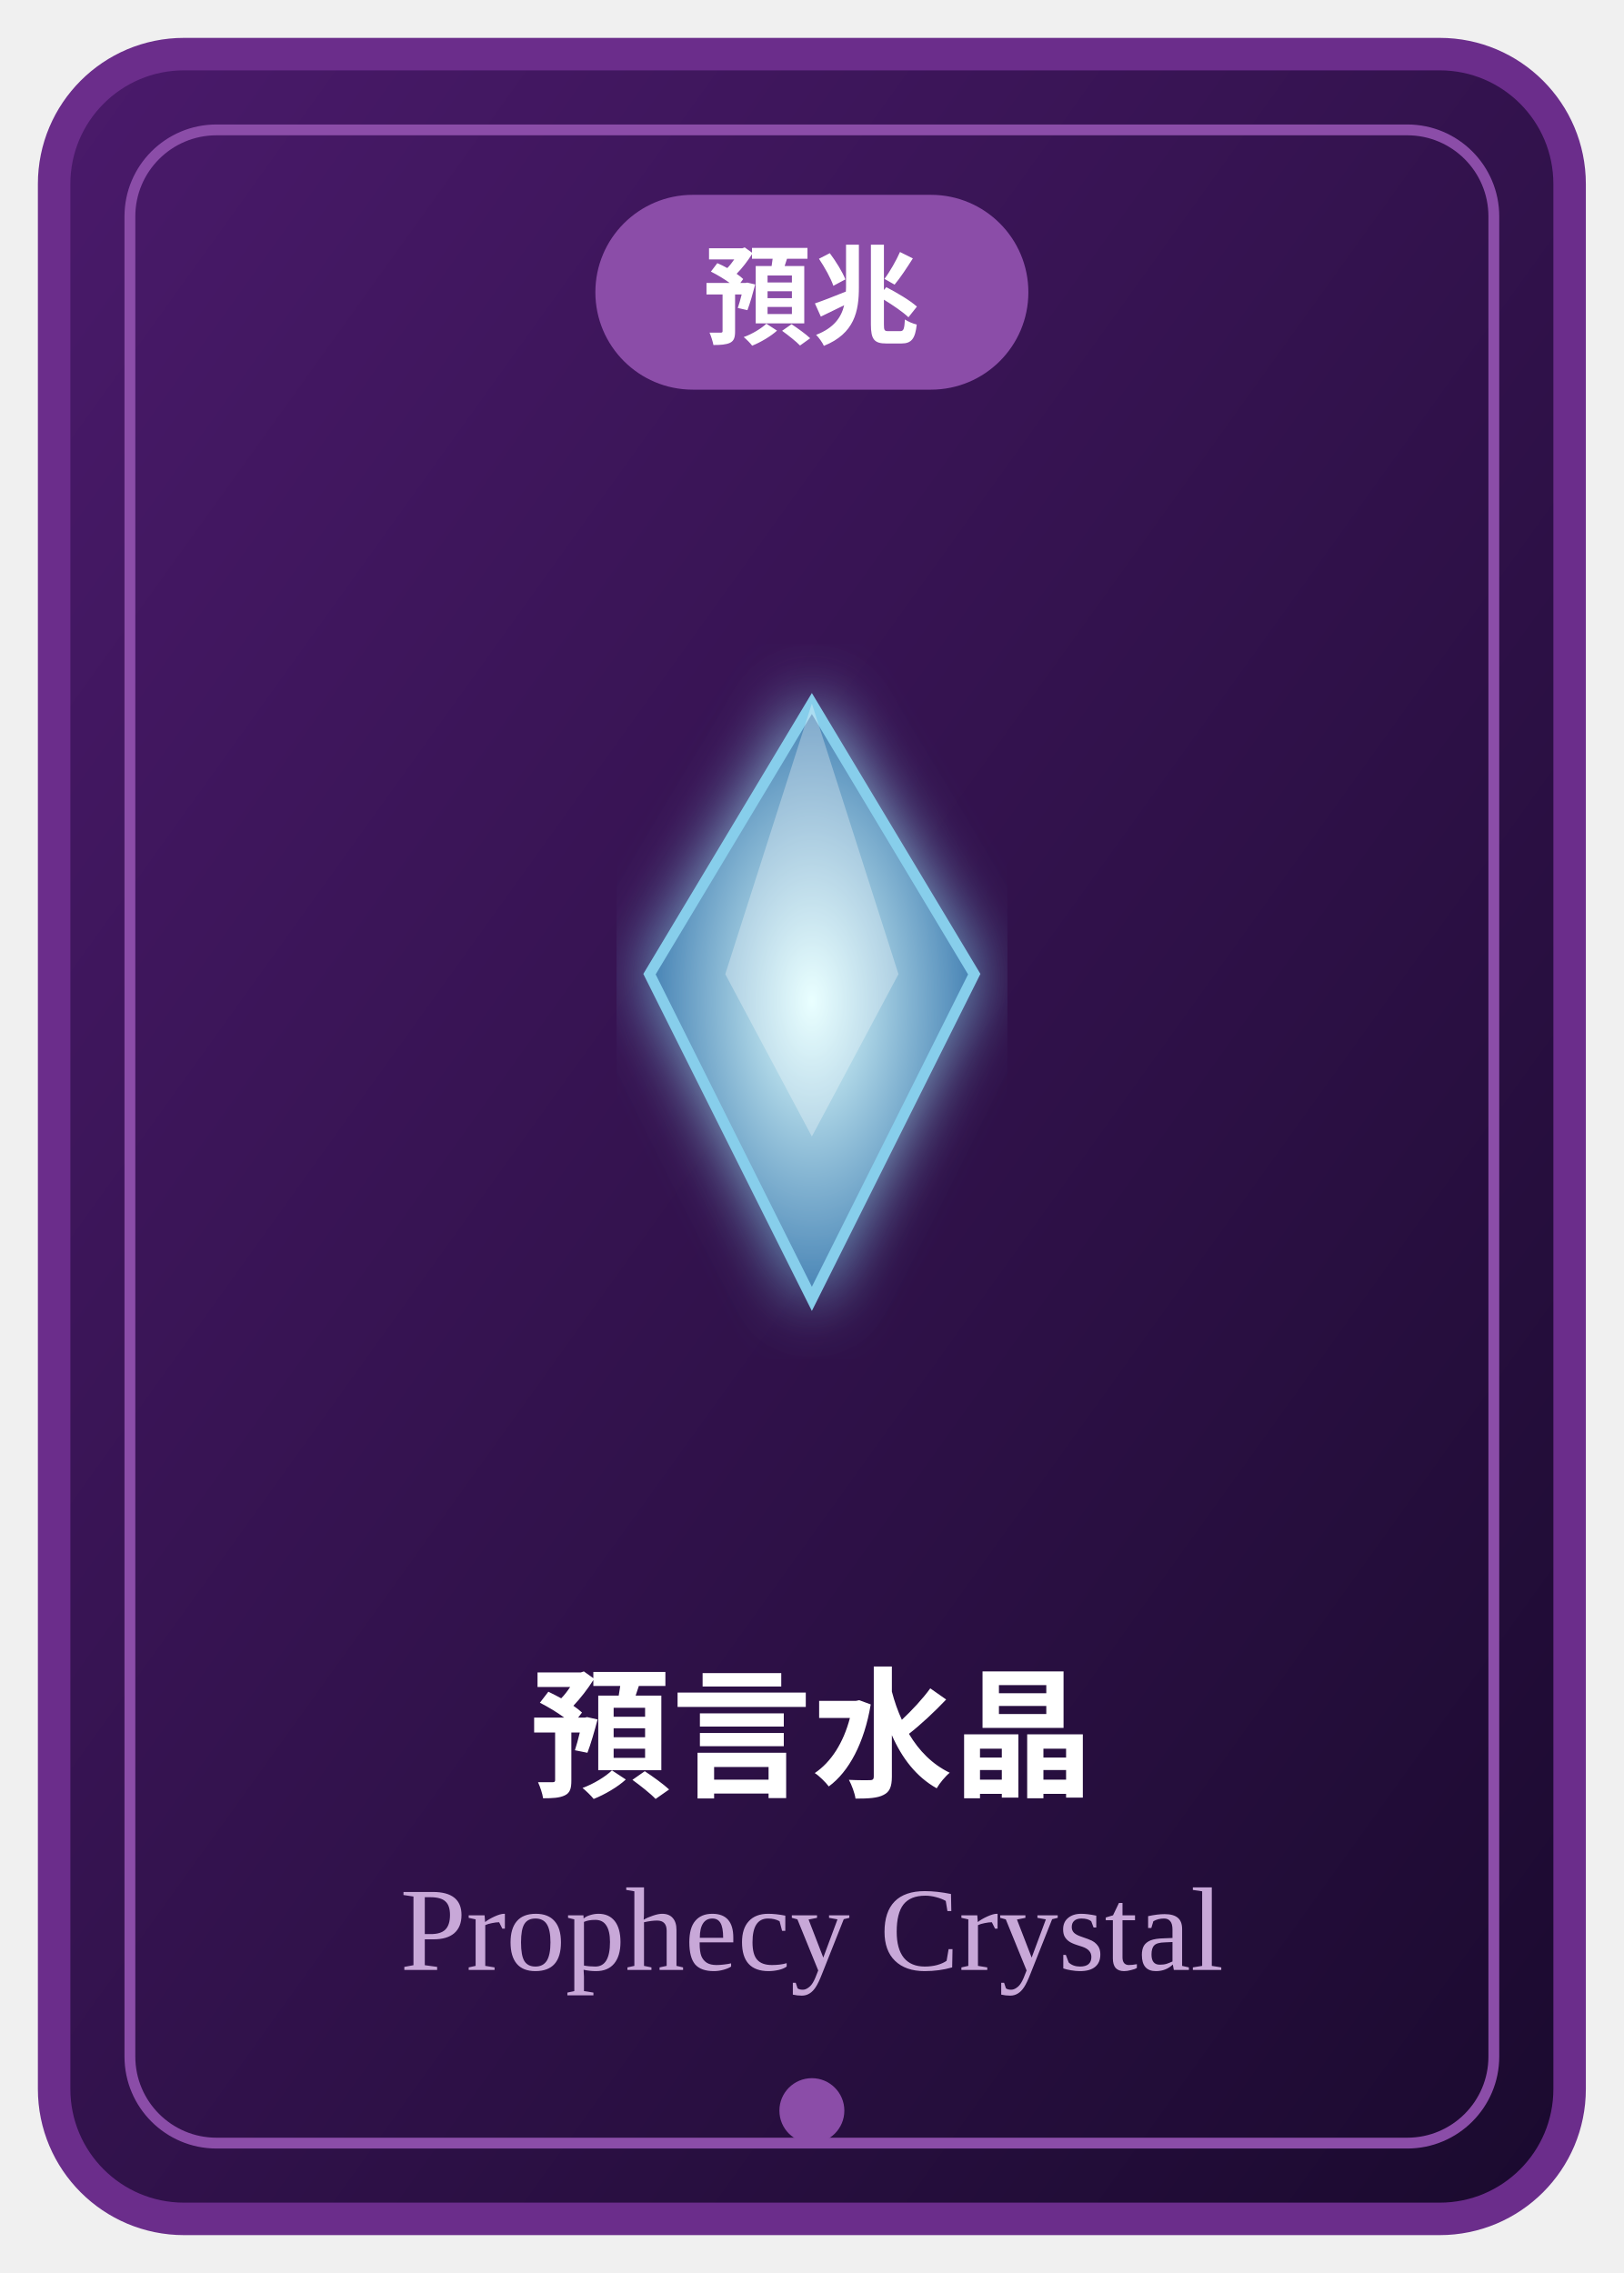
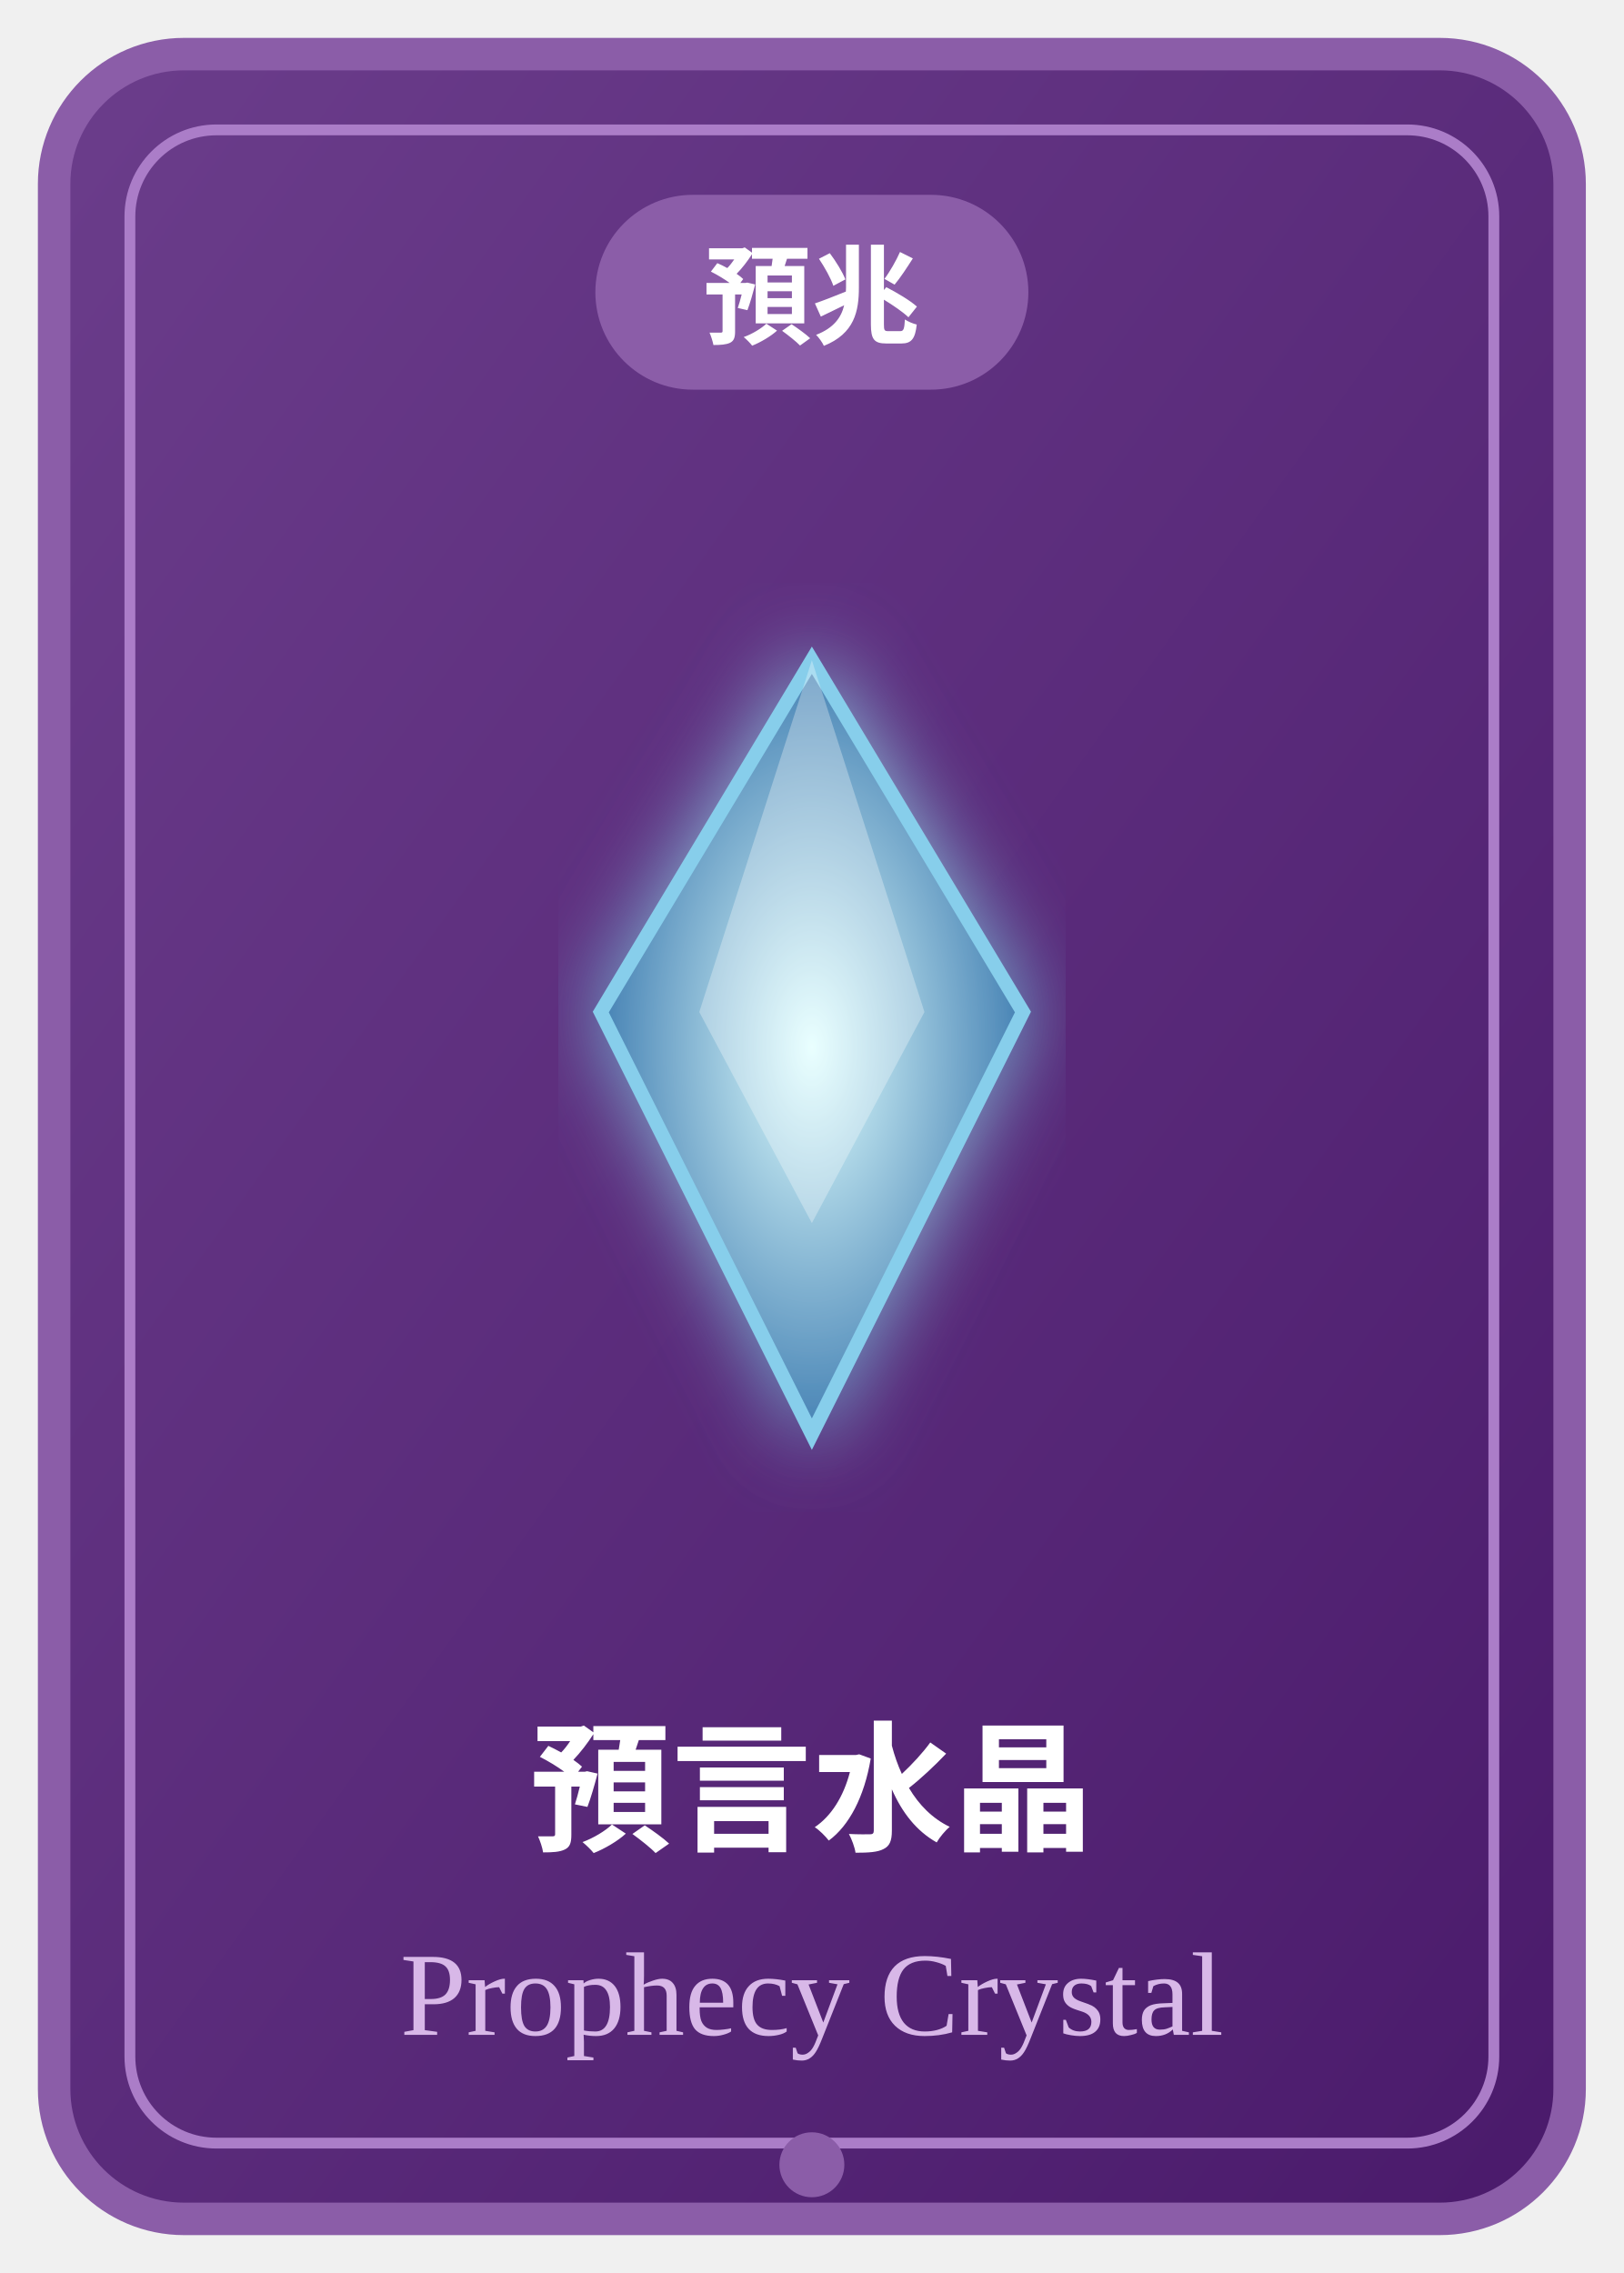
<svg xmlns="http://www.w3.org/2000/svg" viewBox="0 0 150 210" width="150" height="210">
  <defs>
    <linearGradient id="cardBg" x1="0%" y1="0%" x2="100%" y2="100%">
-       <stop offset="0%" style="stop-color:#4A1A6B" />
-       <stop offset="100%" style="stop-color:#1A0A2E" />
+       <stop offset="0%" style="stop-color:#6B3D8B" />
+       <stop offset="100%" style="stop-color:#4A1A6B" />
    </linearGradient>
    <radialGradient id="crystalGrad" cx="50%" cy="50%" r="50%">
      <stop offset="0%" style="stop-color:#E0FFFF" />
      <stop offset="100%" style="stop-color:#4682B4" />
    </radialGradient>
    <filter id="glow">
      <feGaussianBlur stdDeviation="3" result="blur" />
      <feMerge>
        <feMergeNode in="blur" />
        <feMergeNode in="SourceGraphic" />
      </feMerge>
    </filter>
  </defs>
-   <rect x="5" y="5" width="140" height="200" rx="12" fill="url(#cardBg)" stroke="#6B2D8B" stroke-width="3" />
-   <rect x="12" y="12" width="126" height="186" rx="8" fill="none" stroke="#8B4DA8" stroke-width="1" />
-   <rect x="55" y="18" width="40" height="18" rx="9" fill="#8B4DA8" />
+   <rect x="5" y="5" width="140" height="200" rx="12" fill="url(#cardBg)" stroke="#8B5DA8" stroke-width="3" />
+   <rect x="12" y="12" width="126" height="186" rx="8" fill="none" stroke="#AB7DC8" stroke-width="1" />
+   <rect x="55" y="18" width="40" height="18" rx="9" fill="#8B5DA8" />
  <text x="75" y="31" text-anchor="middle" font-size="10" fill="#FFF" font-weight="bold">預兆</text>
-   <g transform="translate(75, 95)" filter="url(#glow)">
+   <g transform="translate(75, 100) scale(1.3)" filter="url(#glow)">
    <polygon points="0,-30 15,-5 0,25 -15,-5" fill="url(#crystalGrad)" stroke="#87CEEB" stroke-width="1" />
    <polygon points="0,-30 8,-5 0,10 -8,-5" fill="#FFF" opacity="0.3" />
  </g>
-   <text x="75" y="165" text-anchor="middle" font-size="13" fill="#FFF" font-weight="bold">預言水晶</text>
-   <text x="75" y="182" text-anchor="middle" font-size="11" fill="#C8A8D8">Prophecy Crystal</text>
-   <circle cx="75" cy="195" r="3" fill="#8B4DA8" />
+   <text x="75" y="170" text-anchor="middle" font-size="13" fill="#FFF" font-weight="bold">預言水晶</text>
+   <text x="75" y="188" text-anchor="middle" font-size="11" fill="#D8B8E8">Prophecy Crystal</text>
+   <circle cx="75" cy="200" r="3" fill="#8B5DA8" />
</svg>
